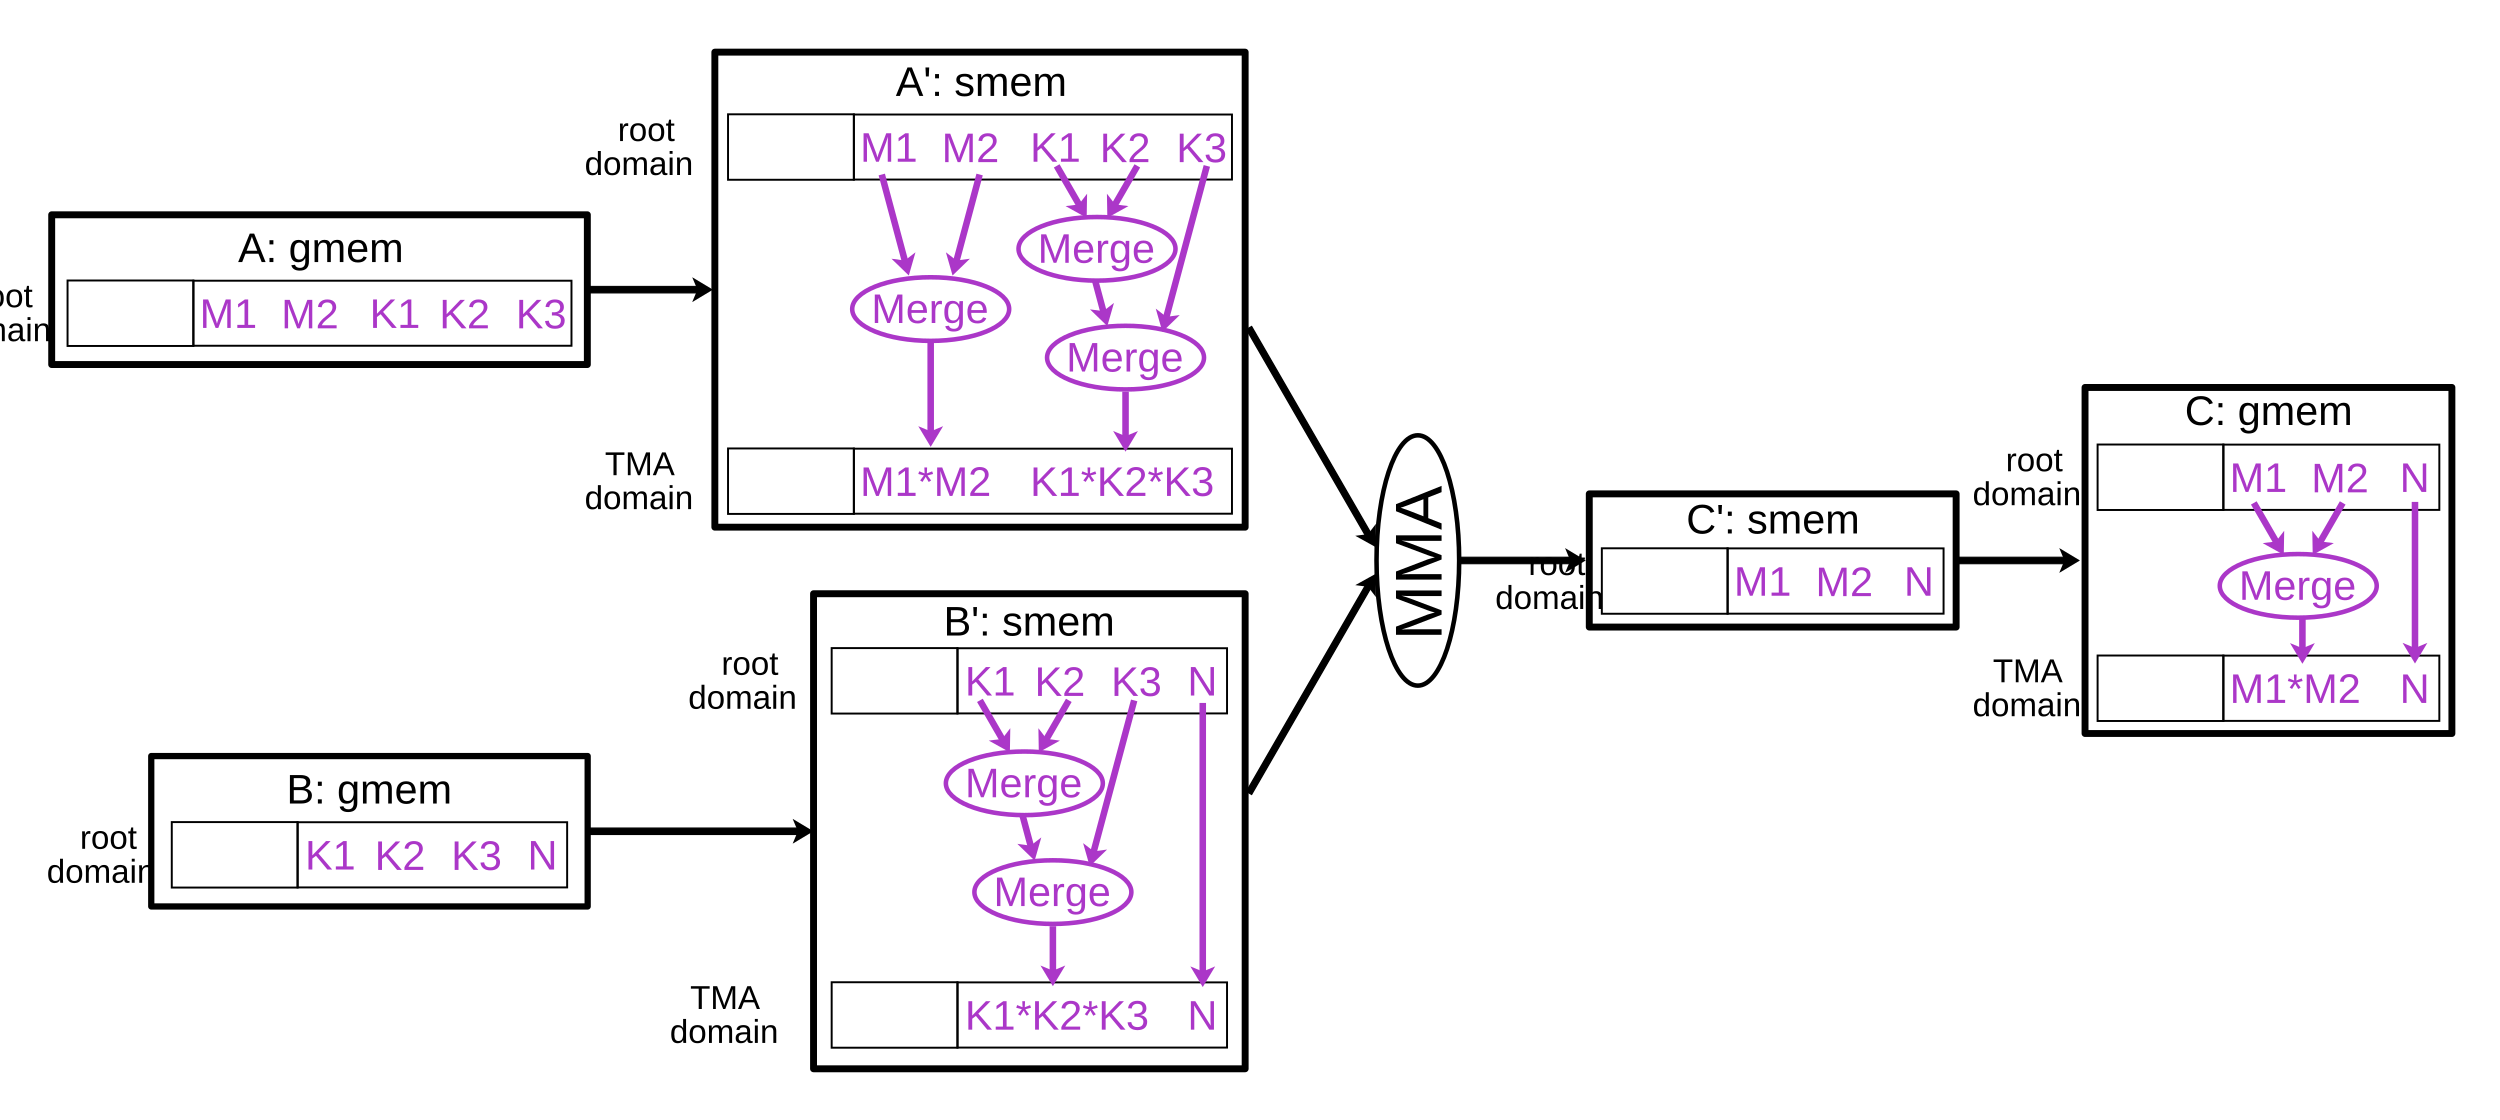
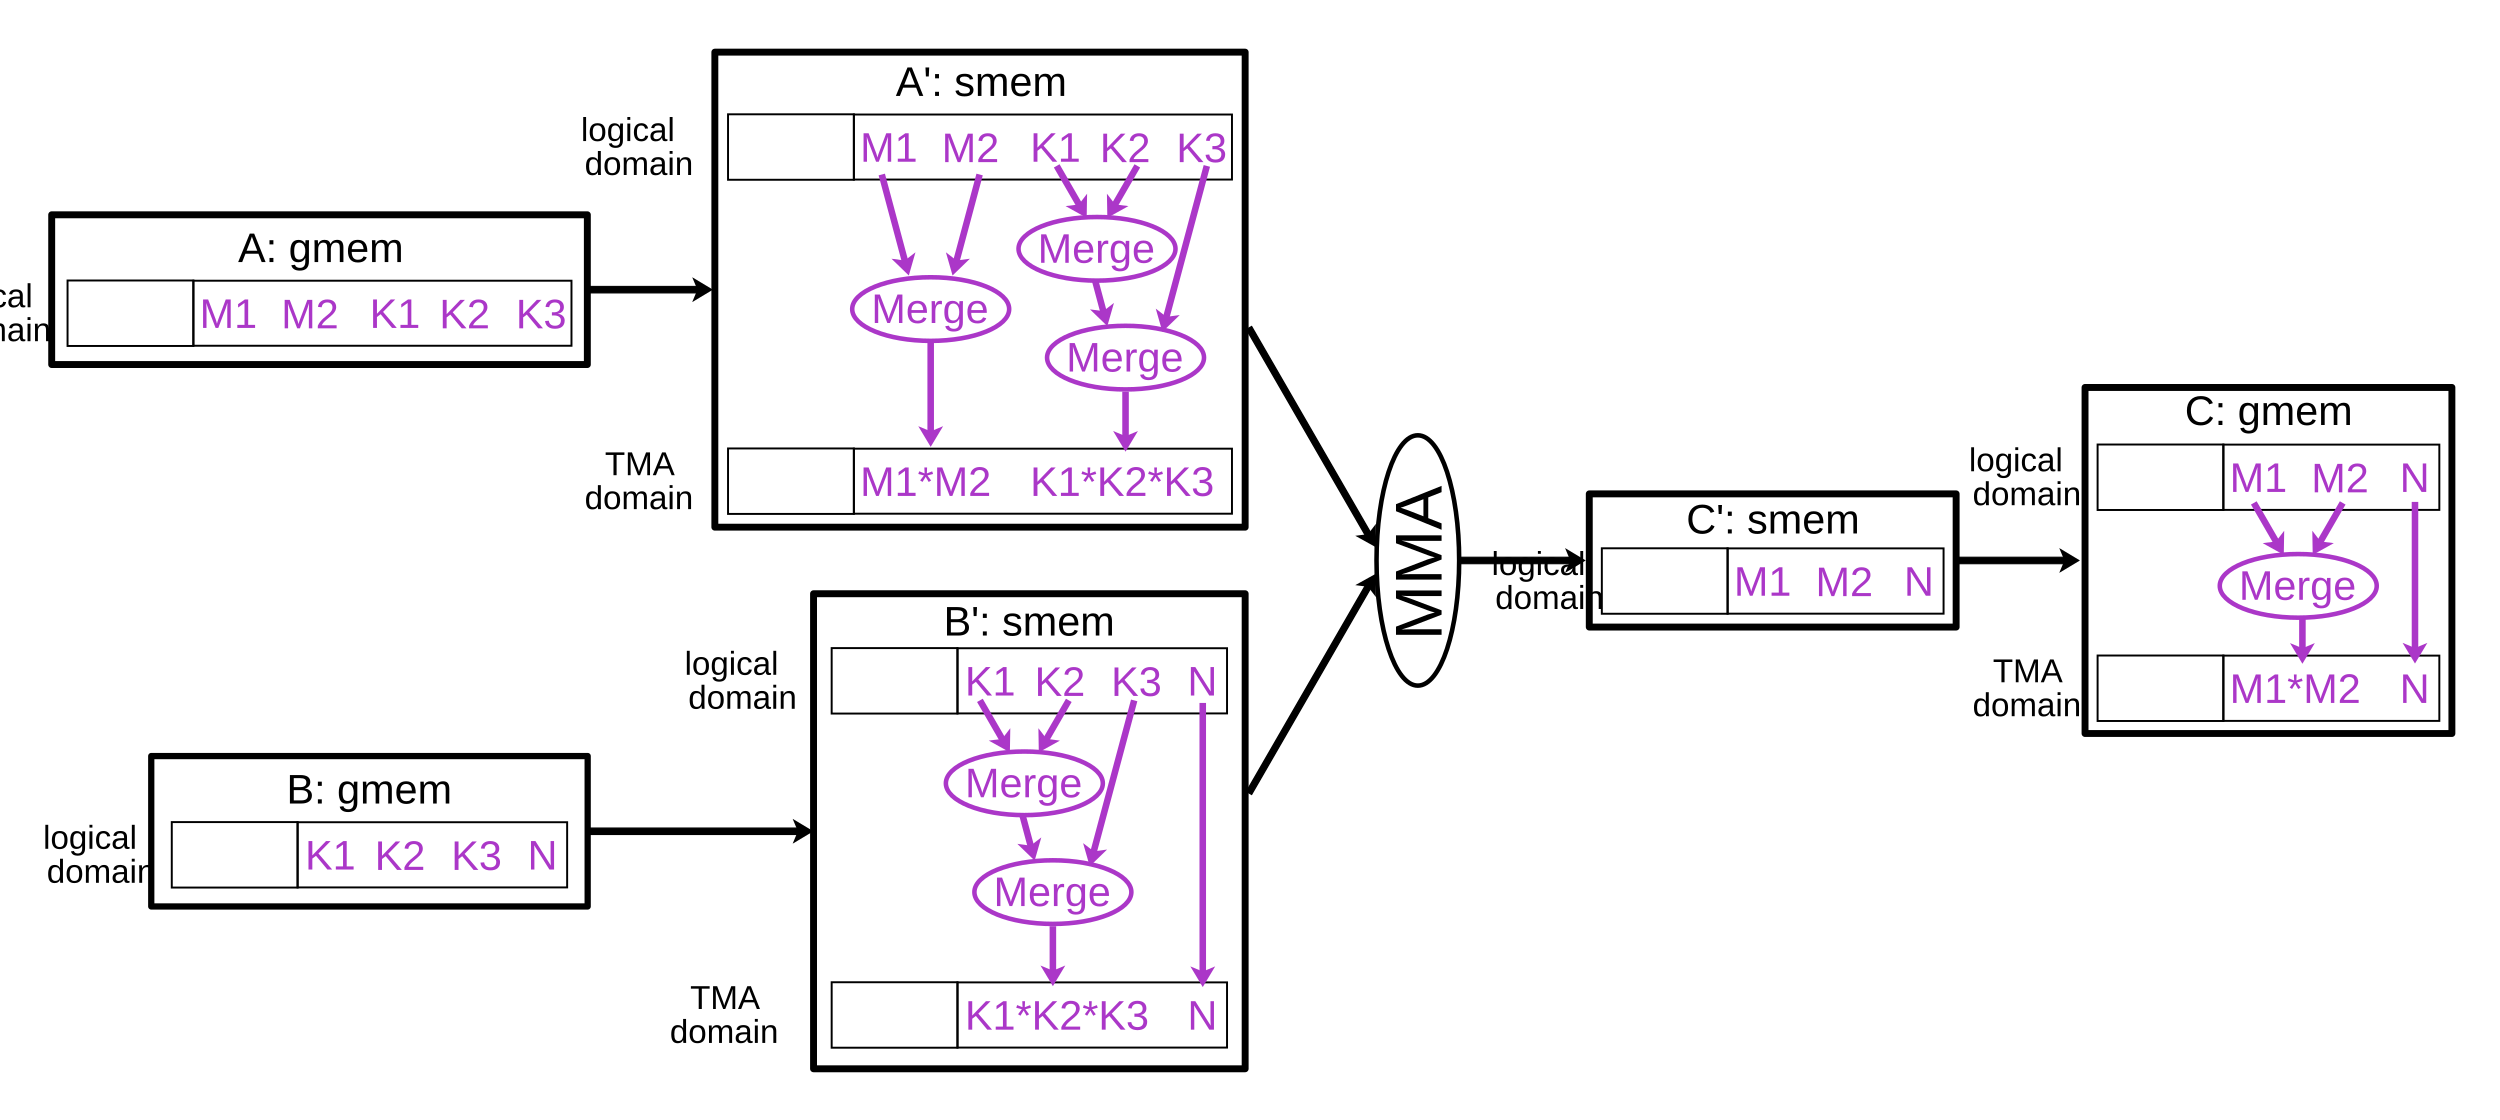
<svg xmlns="http://www.w3.org/2000/svg" width="259mm" height="116mm" style="background-color:white" viewBox="0 0 259 116" version="1.1" id="svg1" xml:space="preserve">
  <defs id="defs1" />
  <g id="layer1">
    <g id="g23" transform="translate(-14.57635,5.370234)">
      <g id="g2">
        <path d="m 98.84,80.748 -2.144,1.286 0.536,-1.286 -0.536,-1.286 z" id="path1-4" style="stroke-width:0.107" />
        <rect style="fill:#000000;fill-opacity:1;stroke:#000000;stroke-width:0.144" id="rect13-9" width="0.641" height="21.967" x="-81.068" y="75.384" transform="rotate(-90)" />
      </g>
      <g id="g14-1-0" transform="matrix(0,-0.4050918,0.4050918,0,201.7295,85.43805)">
        <path d="m 80.831,69.929 -3.175,-5.292 3.175,1.323 3.175,-1.323 z" id="path1-4-4" style="stroke-width:0.265" />
        <rect style="fill:#000000;fill-opacity:1;stroke:#000000;stroke-width:0.265" id="rect13-9-0" width="1.673" height="28.435" x="79.994" y="37.863" />
      </g>
      <g id="g18" transform="matrix(0,-0.4050918,0.4050918,0,58.01983,113.1071)">
        <g id="g14-1-0-6" transform="translate(68.30326,228.3737)">
          <path d="m 80.831,69.929 -3.175,-5.292 3.175,1.323 3.175,-1.323 z" id="path1-4-4-2" style="stroke-width:0.265" />
          <rect style="fill:#000000;fill-opacity:1;stroke:#000000;stroke-width:0.265" id="rect13-9-0-5" width="1.673" height="28.435" x="79.994" y="37.863" />
        </g>
        <g id="g40" transform="translate(5.209167,41.80419)">
          <g id="g39" transform="matrix(0.4794,-0.8303452,0.8303452,0.4794,-80.00622,197.9792)">
            <path d="m 110.696,201.632 -3.175,-5.292 3.175,1.323 3.175,-1.323 z" id="path1-4-4-2-4" style="stroke-width:0.265" />
            <rect style="fill:#000000;fill-opacity:1;stroke:#000000;stroke-width:0.382" id="rect13-9-0-5-3" width="1.555" height="63.748" x="109.919" y="134.195" />
          </g>
          <g id="g39-9" transform="matrix(-0.4794,-0.8303452,-0.8303452,0.4794,367.8559,197.9792)">
            <path d="m 110.696,201.632 -3.175,-5.292 3.175,1.323 3.175,-1.323 z" id="path1-4-4-2-4-4" style="stroke-width:0.265" />
            <rect style="fill:#000000;fill-opacity:1;stroke:#000000;stroke-width:0.382" id="rect13-9-0-5-3-2" width="1.555" height="63.748" x="109.919" y="134.195" />
          </g>
        </g>
        <g id="g36" transform="translate(-6.346711,43.39169)">
          <ellipse style="fill:none;fill-opacity:1;stroke:#000000;stroke-width:1.165;stroke-dasharray:none;stroke-opacity:1" id="path35" cx="155.481" cy="211.97" rx="32.008" ry="10.568" />
          <text xml:space="preserve" style="font-style:normal;font-weight:normal;font-size:16.933px;line-height:1.25;font-family:Arial;fill:#000000;fill-opacity:1;stroke:none;stroke-width:0.265" x="135.087" y="218.04" id="text35">
            <tspan id="tspan35" style="font-style:normal;font-variant:normal;font-weight:normal;font-stretch:normal;font-size:16.933px;font-family:Arial;-inkscape-font-specification:Arial;stroke-width:0.265" x="135.087" y="218.04">MMA</tspan>
          </text>
        </g>
      </g>
      <g id="g1" transform="translate(-32.10915,70.07443)">
        <g id="g17" transform="matrix(0.4050918,0,0,0.4050918,-1.521754,1.2291)">
          <text xml:space="preserve" style="font-style:normal;font-weight:normal;font-size:10.583px;line-height:1.25;font-family:Arial;fill:#000000;fill-opacity:1;stroke:none;stroke-width:0.265" x="192.272" y="16.222" id="text7-0">
            <tspan id="tspan7-6" style="font-style:normal;font-variant:normal;font-weight:normal;font-stretch:normal;font-family:Arial;-inkscape-font-specification:Arial;stroke-width:0.265" x="192.272" y="16.222">B: gmem</tspan>
          </text>
          <g id="g13" transform="translate(64.55505,2.761821)">
            <g id="g12" transform="translate(0,-0.03780899)">
              <text xml:space="preserve" style="font-style:normal;font-weight:normal;font-size:10.583px;line-height:1.25;font-family:Arial;fill:#000000;fill-opacity:1;stroke:none;stroke-width:0.265" x="132.464" y="30.38" id="text3-5">
                <tspan id="tspan3-3" style="font-style:normal;font-variant:normal;font-weight:normal;font-stretch:normal;font-family:Arial;-inkscape-font-specification:Arial;fill:#ab37c8;fill-opacity:1;stroke-width:0.265" x="132.464" y="30.38">K1</tspan>
              </text>
              <text xml:space="preserve" style="font-style:normal;font-weight:normal;font-size:10.583px;line-height:1.25;font-family:Arial;fill:#000000;fill-opacity:1;stroke:none;stroke-width:0.265" x="150.285" y="30.485" id="text4-5">
                <tspan id="tspan4-6" style="font-style:normal;font-variant:normal;font-weight:normal;font-stretch:normal;font-family:Arial;-inkscape-font-specification:Arial;fill:#ab37c8;fill-opacity:1;stroke-width:0.265" x="150.285" y="30.485">K2</tspan>
              </text>
              <text xml:space="preserve" style="font-style:normal;font-weight:normal;font-size:10.583px;line-height:1.25;font-family:Arial;fill:#000000;fill-opacity:1;stroke:none;stroke-width:0.265" x="169.853" y="30.485" id="text5-2">
                <tspan id="tspan5-9" style="font-style:normal;font-variant:normal;font-weight:normal;font-stretch:normal;font-family:Arial;-inkscape-font-specification:Arial;fill:#ab37c8;fill-opacity:1;stroke-width:0.265" x="169.853" y="30.485">K3</tspan>
              </text>
              <text xml:space="preserve" style="font-style:normal;font-weight:normal;font-size:10.583px;line-height:1.25;font-family:Arial;fill:#000000;fill-opacity:1;stroke:none;stroke-width:0.265" x="189.367" y="30.38" id="text6">
                <tspan id="tspan6" style="font-style:normal;font-variant:normal;font-weight:normal;font-stretch:normal;font-family:Arial;-inkscape-font-specification:Arial;fill:#ab37c8;fill-opacity:1;stroke-width:0.265" x="189.367" y="30.38">N</tspan>
              </text>
              <rect style="fill:none;stroke:#000000;stroke-width:0.5;stroke-dasharray:none" id="rect6-0" width="68.945" height="16.673" x="130.547" y="18.281" />
            </g>
            <g id="g10-5" transform="translate(86.71966,-39.91786)">
              <rect style="fill:none;stroke:#000000;stroke-width:0.5;stroke-dasharray:none" id="rect6-8-9" width="32.187" height="16.743" x="11.66" y="58.126" />
              <text xml:space="preserve" style="font-style:normal;font-weight:normal;font-size:8.467px;line-height:1.25;font-family:Arial;fill:#000000;fill-opacity:1;stroke:none;stroke-width:0.265" x="42.746" y="62.964" id="text8-2">
-                 <tspan id="tspan8-2" style="font-style:normal;font-variant:normal;font-weight:normal;font-stretch:normal;font-size:8.467px;font-family:Arial;-inkscape-font-specification:Arial;text-align:end;text-anchor:end;stroke-width:0.265" x="42.746" y="62.964" dy="2">root</tspan>
+                 <tspan id="tspan8-2" style="font-style:normal;font-variant:normal;font-weight:normal;font-stretch:normal;font-size:8.467px;font-family:Arial;-inkscape-font-specification:Arial;text-align:end;text-anchor:end;stroke-width:0.265" x="42.746" y="62.964" dy="2">logical</tspan>
                <tspan style="font-style:normal;font-variant:normal;font-weight:normal;font-stretch:normal;font-size:8.467px;font-family:Arial;-inkscape-font-specification:Arial;text-align:end;text-anchor:end;stroke-width:0.265" x="42.746" y="73.645" id="tspan9-8" dy="0 0 0 -0.05">domain</tspan>
              </text>
            </g>
          </g>
        </g>
        <rect style="fill:none;stroke:#000000;stroke-width:0.648;stroke-linejoin:round;stroke-dasharray:none" id="rect1" width="45.213" height="15.584" x="62.355" y="2.881" />
      </g>
      <g id="g14" transform="matrix(0,-0.4050918,0.4050918,0,60.10623,57.38269)">
        <path d="m 80.831,69.929 -3.175,-5.292 3.175,1.323 3.175,-1.323 z" id="path1" style="stroke-width:0.265" />
        <rect style="fill:#000000;fill-opacity:1;stroke:#000000;stroke-width:0.265" id="rect13" width="1.673" height="28.435" x="79.994" y="37.863" />
      </g>
      <g id="g3" transform="matrix(0.4050918,0,0,0.4050918,14.60241,14.62914)">
        <g id="g16" transform="translate(0.8470805,1.395174)">
          <text xml:space="preserve" style="font-style:normal;font-weight:normal;font-size:10.583px;line-height:1.25;font-family:Arial;fill:#000000;fill-opacity:1;stroke:none;stroke-width:0.265" x="59.98" y="16.254" id="text7">
            <tspan id="tspan7" style="font-style:normal;font-variant:normal;font-weight:normal;font-stretch:normal;font-family:Arial;-inkscape-font-specification:Arial;stroke-width:0.265" x="59.98" y="16.254">A: gmem</tspan>
          </text>
          <g id="g11" transform="translate(4.704338,-37.15604)">
            <g id="g9" transform="translate(34.0386,39.88005)">
              <text xml:space="preserve" style="font-style:normal;font-weight:normal;font-size:10.583px;line-height:1.25;font-family:Arial;fill:#000000;fill-opacity:1;stroke:none;stroke-width:0.265" x="11.405" y="30.38" id="text1">
                <tspan id="tspan1" style="font-style:normal;font-variant:normal;font-weight:normal;font-stretch:normal;font-family:Arial;-inkscape-font-specification:Arial;fill:#ab37c8;stroke-width:0.265" x="11.405" y="30.38">M1</tspan>
              </text>
              <text xml:space="preserve" style="font-style:normal;font-weight:normal;font-size:10.583px;line-height:1.25;font-family:Arial;fill:#000000;fill-opacity:1;stroke:none;stroke-width:0.265" x="32.274" y="30.485" id="text2">
                <tspan id="tspan2" style="font-style:normal;font-variant:normal;font-weight:normal;font-stretch:normal;font-family:Arial;-inkscape-font-specification:Arial;fill:#ab37c8;stroke-width:0.265" x="32.274" y="30.485">M2</tspan>
              </text>
              <text xml:space="preserve" style="font-style:normal;font-weight:normal;font-size:10.583px;line-height:1.25;font-family:Arial;fill:#000000;fill-opacity:1;stroke:none;stroke-width:0.265" x="54.889" y="30.38" id="text3">
                <tspan id="tspan3" style="font-style:normal;font-variant:normal;font-weight:normal;font-stretch:normal;font-family:Arial;-inkscape-font-specification:Arial;fill:#ab37c8;stroke-width:0.265" x="54.889" y="30.38">K1</tspan>
              </text>
              <text xml:space="preserve" style="font-style:normal;font-weight:normal;font-size:10.583px;line-height:1.25;font-family:Arial;fill:#000000;fill-opacity:1;stroke:none;stroke-width:0.265" x="72.711" y="30.485" id="text4">
                <tspan id="tspan4" style="font-style:normal;font-variant:normal;font-weight:normal;font-stretch:normal;font-family:Arial;-inkscape-font-specification:Arial;fill:#ab37c8;stroke-width:0.265" x="72.711" y="30.485">K2</tspan>
              </text>
              <text xml:space="preserve" style="font-style:normal;font-weight:normal;font-size:10.583px;line-height:1.25;font-family:Arial;fill:#000000;fill-opacity:1;stroke:none;stroke-width:0.265" x="92.278" y="30.485" id="text5">
                <tspan id="tspan5" style="font-style:normal;font-variant:normal;font-weight:normal;font-stretch:normal;font-family:Arial;-inkscape-font-specification:Arial;fill:#ab37c8;stroke-width:0.265" x="92.278" y="30.485">K3</tspan>
              </text>
              <rect style="fill:none;stroke:#000000;stroke-width:0.5;stroke-dasharray:none" id="rect6" width="96.703" height="16.632" x="9.796" y="18.302" />
            </g>
            <g id="g10">
              <rect style="fill:none;stroke:#000000;stroke-width:0.5;stroke-dasharray:none" id="rect6-8" width="32.187" height="16.743" x="11.66" y="58.126" />
              <text xml:space="preserve" style="font-style:normal;font-weight:normal;font-size:8.467px;line-height:1.25;font-family:Arial;fill:#000000;fill-opacity:1;stroke:none;stroke-width:0.265" x="42.746" y="62.964" id="text8">
-                 <tspan id="tspan8" style="font-style:normal;font-variant:normal;font-weight:normal;font-stretch:normal;font-size:8.467px;font-family:Arial;-inkscape-font-specification:Arial;text-align:end;text-anchor:end;stroke-width:0.265" x="42.746" y="62.964" dy="2">root</tspan>
+                 <tspan id="tspan8" style="font-style:normal;font-variant:normal;font-weight:normal;font-stretch:normal;font-size:8.467px;font-family:Arial;-inkscape-font-specification:Arial;text-align:end;text-anchor:end;stroke-width:0.265" x="42.746" y="62.964" dy="2">logical</tspan>
                <tspan style="font-style:normal;font-variant:normal;font-weight:normal;font-stretch:normal;font-size:8.467px;font-family:Arial;-inkscape-font-specification:Arial;text-align:end;text-anchor:end;stroke-width:0.265" x="42.746" y="73.645" id="tspan9" dy="0 0 0 -0.05">domain</tspan>
              </text>
            </g>
          </g>
        </g>
        <rect style="fill:none;stroke:#000000;stroke-width:1.769;stroke-linejoin:round;stroke-dasharray:none" id="rect1-5" width="136.989" height="38.302" x="13.156" y="5.558" />
      </g>
      <g id="g6">
        <g id="g8" transform="matrix(0.4050918,0,0,0.4050918,33.36466,24.91097)">
          <text xml:space="preserve" style="font-style:normal;font-weight:normal;font-size:10.583px;line-height:1.25;font-family:Arial;fill:#000000;fill-opacity:1;stroke:none;stroke-width:0.265" x="194.939" y="87.788" id="text7-0-5">
            <tspan id="tspan7-6-5" style="font-style:normal;font-variant:normal;font-weight:normal;font-stretch:normal;font-family:Arial;-inkscape-font-specification:Arial;stroke-width:0.265" x="194.939" y="87.788">B': smem</tspan>
          </text>
          <g id="g7" transform="translate(0.491727,14.58114)">
            <g id="g13-4" transform="translate(67.44303,58.20526)">
              <g id="g12-7" transform="translate(0,-0.03780899)">
                <text xml:space="preserve" style="font-style:normal;font-weight:normal;font-size:10.583px;line-height:1.25;font-family:Arial;fill:#000000;fill-opacity:1;stroke:none;stroke-width:0.265" x="132.464" y="30.38" id="text3-5-6">
                  <tspan id="tspan3-3-5" style="font-style:normal;font-variant:normal;font-weight:normal;font-stretch:normal;font-family:Arial;-inkscape-font-specification:Arial;fill:#ab37c8;fill-opacity:1;stroke-width:0.265" x="132.464" y="30.38">K1</tspan>
                </text>
                <text xml:space="preserve" style="font-style:normal;font-weight:normal;font-size:10.583px;line-height:1.25;font-family:Arial;fill:#000000;fill-opacity:1;stroke:none;stroke-width:0.265" x="150.285" y="30.485" id="text4-5-6">
                  <tspan id="tspan4-6-9" style="font-style:normal;font-variant:normal;font-weight:normal;font-stretch:normal;font-family:Arial;-inkscape-font-specification:Arial;fill:#ab37c8;fill-opacity:1;stroke-width:0.265" x="150.285" y="30.485">K2</tspan>
                </text>
                <text xml:space="preserve" style="font-style:normal;font-weight:normal;font-size:10.583px;line-height:1.25;font-family:Arial;fill:#000000;fill-opacity:1;stroke:none;stroke-width:0.265" x="169.853" y="30.485" id="text5-2-3">
                  <tspan id="tspan5-9-7" style="font-style:normal;font-variant:normal;font-weight:normal;font-stretch:normal;font-family:Arial;-inkscape-font-specification:Arial;fill:#ab37c8;fill-opacity:1;stroke-width:0.265" x="169.853" y="30.485">K3</tspan>
                </text>
                <text xml:space="preserve" style="font-style:normal;font-weight:normal;font-size:10.583px;line-height:1.25;font-family:Arial;fill:#000000;fill-opacity:1;stroke:none;stroke-width:0.265" x="189.367" y="30.38" id="text6-4">
                  <tspan id="tspan6-5" style="font-style:normal;font-variant:normal;font-weight:normal;font-stretch:normal;font-family:Arial;-inkscape-font-specification:Arial;fill:#ab37c8;fill-opacity:1;stroke-width:0.265" x="189.367" y="30.38">N</tspan>
                </text>
                <rect style="fill:none;stroke:#000000;stroke-width:0.5;stroke-dasharray:none" id="rect6-0-2" width="68.945" height="16.673" x="130.547" y="18.281" />
              </g>
              <g id="g10-5-5" transform="translate(86.71966,-39.91786)">
                <rect style="fill:none;stroke:#000000;stroke-width:0.5;stroke-dasharray:none" id="rect6-8-9-4" width="32.187" height="16.743" x="11.66" y="58.126" />
                <text xml:space="preserve" style="font-style:normal;font-weight:normal;font-size:8.467px;line-height:1.25;font-family:Arial;fill:#000000;fill-opacity:1;stroke:none;stroke-width:0.265" x="42.746" y="62.964" id="text8-2-7">
-                   <tspan id="tspan8-2-4" style="font-style:normal;font-variant:normal;font-weight:normal;font-stretch:normal;font-size:8.467px;font-family:Arial;-inkscape-font-specification:Arial;text-align:end;text-anchor:end;stroke-width:0.265" x="42.746" y="62.964" dy="2">root</tspan>
+                   <tspan id="tspan8-2-4" style="font-style:normal;font-variant:normal;font-weight:normal;font-stretch:normal;font-size:8.467px;font-family:Arial;-inkscape-font-specification:Arial;text-align:end;text-anchor:end;stroke-width:0.265" x="42.746" y="62.964" dy="2">logical</tspan>
                  <tspan style="font-style:normal;font-variant:normal;font-weight:normal;font-stretch:normal;font-size:8.467px;font-family:Arial;-inkscape-font-specification:Arial;text-align:end;text-anchor:end;stroke-width:0.265" x="42.746" y="73.645" id="tspan9-8-4" dy="0 0 0 -0.05">domain</tspan>
                </text>
              </g>
            </g>
            <g id="g13-4-9" transform="translate(60.29624,147.3122)">
              <g id="g12-7-3" transform="translate(0,-0.03780899)" />
              <g id="g31" transform="translate(7.146791,-3.649425)">
                <text xml:space="preserve" style="font-style:normal;font-weight:normal;font-size:10.583px;line-height:1.25;font-family:Arial;fill:#000000;fill-opacity:1;stroke:none;stroke-width:0.265" x="132.464" y="30.38" id="text3-5-6-3" transform="translate(-5.4166668e-7,-0.03780825)">
                  <tspan id="tspan3-3-5-8" style="font-style:normal;font-variant:normal;font-weight:normal;font-stretch:normal;font-family:Arial;-inkscape-font-specification:Arial;fill:#ab37c8;fill-opacity:1;stroke-width:0.265" x="132.464" y="30.38">K1*K2*K3</tspan>
                </text>
                <text xml:space="preserve" style="font-style:normal;font-weight:normal;font-size:10.583px;line-height:1.25;font-family:Arial;fill:#000000;fill-opacity:1;stroke:none;stroke-width:0.265" x="189.367" y="30.38" id="text6-4-4" transform="translate(-5.4166668e-7,-0.03780825)">
                  <tspan id="tspan6-5-0" style="font-style:normal;font-variant:normal;font-weight:normal;font-stretch:normal;font-family:Arial;-inkscape-font-specification:Arial;fill:#ab37c8;fill-opacity:1;stroke-width:0.265" x="189.367" y="30.38">N</tspan>
                </text>
                <rect style="fill:none;stroke:#000000;stroke-width:0.5;stroke-dasharray:none" id="rect6-0-2-0" width="68.945" height="16.673" x="130.547" y="18.281" transform="translate(-5.4166668e-7,-0.03780825)" />
                <g id="g10-5-5-4" transform="translate(86.71966,-39.91786)">
                  <rect style="fill:none;stroke:#000000;stroke-width:0.5;stroke-dasharray:none" id="rect6-8-9-4-6" width="32.187" height="16.743" x="11.66" y="58.126" />
                  <text xml:space="preserve" style="font-style:normal;font-weight:normal;font-size:8.467px;line-height:1.25;font-family:Arial;fill:#000000;fill-opacity:1;stroke:none;stroke-width:0.265" x="42.746" y="62.964" id="text8-2-7-2">
                    <tspan id="tspan8-2-4-6" style="font-style:normal;font-variant:normal;font-weight:normal;font-stretch:normal;font-size:8.467px;font-family:Arial;-inkscape-font-specification:Arial;text-align:end;text-anchor:end;stroke-width:0.265" x="42.746" y="62.964" dy="2">TMA</tspan>
                    <tspan style="font-style:normal;font-variant:normal;font-weight:normal;font-stretch:normal;font-size:8.467px;font-family:Arial;-inkscape-font-specification:Arial;text-align:end;text-anchor:end;stroke-width:0.265" x="42.746" y="73.645" id="tspan9-8-4-7" dy="0 0 0 -0.05">domain</tspan>
                  </text>
                </g>
              </g>
            </g>
            <g id="g33" transform="translate(2.116667,6.35)">
              <path d="m 258.61,156.755 -3.175,-5.292 3.175,1.323 3.175,-1.323 z" id="path1-7-8-8-6-7" style="fill:#ab37c8;fill-opacity:1;stroke:none;stroke-width:0.265" />
              <rect style="fill:#ab37c8;fill-opacity:1;stroke:none;stroke-width:0.412" id="rect13-6-5-3-2-2" width="1.673" height="69.035" x="257.774" y="84.089" />
            </g>
            <g id="g32" transform="translate(2.116667,6.35)">
              <g id="g20-7-8-8" transform="translate(62.63908,14.73607)">
                <path d="m 157.64,141.794 -3.175,-5.292 3.175,1.323 3.175,-1.323 z" id="path1-7-8-8-6" style="fill:#ab37c8;fill-opacity:1;stroke:none;stroke-width:0.265" />
                <rect style="fill:#ab37c8;fill-opacity:1;stroke:none;stroke-width:0.17" id="rect13-6-5-3-2" width="1.673" height="11.709" x="156.804" y="126.454" />
              </g>
              <g id="g19-2-8" transform="translate(146.3782,30.81798)">
                <text xml:space="preserve" style="font-style:normal;font-weight:normal;font-size:10.583px;line-height:1.25;font-family:Arial;fill:#000000;fill-opacity:1;stroke:none;stroke-width:0.265" x="58.729" y="105.218" id="text19-9-4">
                  <tspan id="tspan19-39-7" style="font-style:normal;font-variant:normal;font-weight:normal;font-stretch:normal;font-family:Arial;-inkscape-font-specification:Arial;fill:#ab37c8;fill-opacity:1;stroke-width:0.265" x="58.729" y="105.218">Merge</tspan>
                </text>
                <ellipse style="fill:none;fill-opacity:1;stroke:#ab37c8;stroke-width:1.165;stroke-dasharray:none;stroke-opacity:1" id="path19-0-2" cx="73.901" cy="101.652" rx="20.072" ry="8.135" />
              </g>
              <g id="g29-4" transform="translate(103.4551,0.1794297)">
                <g id="g28-0" transform="rotate(15,135.6876,107.0189)">
                  <path d="m 131.404,127.502 -3.175,-5.292 3.175,1.323 3.175,-1.323 z" id="path1-7-8-8-0-6" style="fill:#ab37c8;fill-opacity:1;stroke:none;stroke-width:0.265" />
                  <rect style="fill:#ab37c8;fill-opacity:1;stroke:none;stroke-width:0.315" id="rect13-6-5-3-6-2" width="1.673" height="40.296" x="130.567" y="83.575" />
                </g>
                <g id="g27-9" transform="rotate(-15,94.86149,116.3217)">
                  <path d="m 109.527,128.446 -3.175,-5.292 3.175,1.323 3.175,-1.323 z" id="path1-7-8-0-9" style="fill:#ab37c8;fill-opacity:1;stroke:none;stroke-width:0.265" />
                  <rect style="fill:#ab37c8;fill-opacity:1;stroke:none;stroke-width:0.143" id="rect13-6-5-5-0" width="1.673" height="8.363" x="108.691" y="116.452" />
                </g>
                <g id="g19-9-8" transform="translate(35.62611,2.814974)">
                  <text xml:space="preserve" style="font-style:normal;font-weight:normal;font-size:10.583px;line-height:1.25;font-family:Arial;fill:#000000;fill-opacity:1;stroke:none;stroke-width:0.265" x="58.729" y="105.218" id="text19-4-1">
                    <tspan id="tspan19-6-3" style="font-style:normal;font-variant:normal;font-weight:normal;font-stretch:normal;font-family:Arial;-inkscape-font-specification:Arial;fill:#ab37c8;fill-opacity:1;stroke-width:0.265" x="58.729" y="105.218">Merge</tspan>
                  </text>
                  <ellipse style="fill:none;fill-opacity:1;stroke:#ab37c8;stroke-width:1.165;stroke-dasharray:none;stroke-opacity:1" id="path19-92-1" cx="73.901" cy="101.652" rx="20.072" ry="8.135" />
                </g>
                <g id="g21-2-1" transform="translate(42.28625,-0.07415425)">
                  <g id="g20-4-0" transform="rotate(-30,26.28234,294.7912)">
                    <path d="m 157.64,141.794 -3.175,-5.292 3.175,1.323 3.175,-1.323 z" id="path1-7-7-3" style="fill:#ab37c8;fill-opacity:1;stroke:none;stroke-width:0.265" />
                    <rect style="fill:#ab37c8;fill-opacity:1;stroke:none;stroke-width:0.17" id="rect13-6-7-4" width="1.673" height="11.709" x="156.804" y="126.454" />
                  </g>
                  <g id="g20-8-5-0" transform="rotate(30,198.5983,-42.58334)">
                    <path d="m 157.64,141.794 -3.175,-5.292 3.175,1.323 3.175,-1.323 z" id="path1-7-5-4-3" style="fill:#ab37c8;fill-opacity:1;stroke:none;stroke-width:0.265" />
                    <rect style="fill:#ab37c8;fill-opacity:1;stroke:none;stroke-width:0.17" id="rect13-6-9-8-9" width="1.673" height="11.709" x="156.804" y="126.454" />
                  </g>
                </g>
              </g>
            </g>
          </g>
          <rect style="fill:none;stroke:#000000;stroke-width:1.769;stroke-linejoin:round;stroke-dasharray:none" id="rect1-9" width="110.382" height="121.489" x="161.679" y="77.093" />
        </g>
        <g id="g5" transform="matrix(0.4050918,0,0,0.4050918,83.12117,-31.19738)">
          <text xml:space="preserve" style="font-style:normal;font-weight:normal;font-size:10.583px;line-height:1.25;font-family:Arial;fill:#000000;fill-opacity:1;stroke:none;stroke-width:0.265" x="59.886" y="88.293" id="text7-6">
            <tspan id="tspan7-1" style="font-style:normal;font-variant:normal;font-weight:normal;font-stretch:normal;font-family:Arial;-inkscape-font-specification:Arial;stroke-width:0.265" x="59.886" y="88.293">A': smem</tspan>
          </text>
          <g id="g4" transform="translate(-0.2984681,16.57447)">
            <g id="g11-2" transform="translate(5.621797,18.2874)">
              <g id="g9-9" transform="translate(34.0386,39.88005)">
                <text xml:space="preserve" style="font-style:normal;font-weight:normal;font-size:10.583px;line-height:1.25;font-family:Arial;fill:#000000;fill-opacity:1;stroke:none;stroke-width:0.265" x="11.405" y="30.38" id="text1-3">
                  <tspan id="tspan1-1" style="font-style:normal;font-variant:normal;font-weight:normal;font-stretch:normal;font-family:Arial;-inkscape-font-specification:Arial;fill:#ab37c8;fill-opacity:1;stroke-width:0.265" x="11.405" y="30.38">M1</tspan>
                </text>
                <text xml:space="preserve" style="font-style:normal;font-weight:normal;font-size:10.583px;line-height:1.25;font-family:Arial;fill:#000000;fill-opacity:1;stroke:none;stroke-width:0.265" x="32.274" y="30.485" id="text2-9">
                  <tspan id="tspan2-4" style="font-style:normal;font-variant:normal;font-weight:normal;font-stretch:normal;font-family:Arial;-inkscape-font-specification:Arial;fill:#ab37c8;fill-opacity:1;stroke-width:0.265" x="32.274" y="30.485">M2</tspan>
                </text>
                <text xml:space="preserve" style="font-style:normal;font-weight:normal;font-size:10.583px;line-height:1.25;font-family:Arial;fill:#000000;fill-opacity:1;stroke:none;stroke-width:0.265" x="54.889" y="30.38" id="text3-7">
                  <tspan id="tspan3-8" style="font-style:normal;font-variant:normal;font-weight:normal;font-stretch:normal;font-family:Arial;-inkscape-font-specification:Arial;fill:#ab37c8;fill-opacity:1;stroke-width:0.265" x="54.889" y="30.38">K1</tspan>
                </text>
                <text xml:space="preserve" style="font-style:normal;font-weight:normal;font-size:10.583px;line-height:1.25;font-family:Arial;fill:#000000;fill-opacity:1;stroke:none;stroke-width:0.265" x="72.711" y="30.485" id="text4-4">
                  <tspan id="tspan4-5" style="font-style:normal;font-variant:normal;font-weight:normal;font-stretch:normal;font-family:Arial;-inkscape-font-specification:Arial;fill:#ab37c8;fill-opacity:1;stroke-width:0.265" x="72.711" y="30.485">K2</tspan>
                </text>
                <text xml:space="preserve" style="font-style:normal;font-weight:normal;font-size:10.583px;line-height:1.25;font-family:Arial;fill:#000000;fill-opacity:1;stroke:none;stroke-width:0.265" x="92.278" y="30.485" id="text5-0">
                  <tspan id="tspan5-3" style="font-style:normal;font-variant:normal;font-weight:normal;font-stretch:normal;font-family:Arial;-inkscape-font-specification:Arial;fill:#ab37c8;fill-opacity:1;stroke-width:0.265" x="92.278" y="30.485">K3</tspan>
                </text>
                <rect style="fill:none;stroke:#000000;stroke-width:0.5;stroke-dasharray:none" id="rect6-6" width="96.703" height="16.632" x="9.796" y="18.302" />
              </g>
              <g id="g10-1">
                <rect style="fill:none;stroke:#000000;stroke-width:0.5;stroke-dasharray:none" id="rect6-8-0" width="32.187" height="16.743" x="11.66" y="58.126" />
                <text xml:space="preserve" style="font-style:normal;font-weight:normal;font-size:8.467px;line-height:1.25;font-family:Arial;fill:#000000;fill-opacity:1;stroke:none;stroke-width:0.265" x="42.746" y="62.964" id="text8-6">
-                   <tspan id="tspan8-3" style="font-style:normal;font-variant:normal;font-weight:normal;font-stretch:normal;font-size:8.467px;font-family:Arial;-inkscape-font-specification:Arial;text-align:end;text-anchor:end;stroke-width:0.265" x="42.746" y="62.964" dy="2">root</tspan>
+                   <tspan id="tspan8-3" style="font-style:normal;font-variant:normal;font-weight:normal;font-stretch:normal;font-size:8.467px;font-family:Arial;-inkscape-font-specification:Arial;text-align:end;text-anchor:end;stroke-width:0.265" x="42.746" y="62.964" dy="2">logical</tspan>
                  <tspan style="font-style:normal;font-variant:normal;font-weight:normal;font-stretch:normal;font-size:8.467px;font-family:Arial;-inkscape-font-specification:Arial;text-align:end;text-anchor:end;stroke-width:0.265" x="42.746" y="73.645" id="tspan9-2" dy="0 0 0 -0.05">domain</tspan>
                </text>
              </g>
            </g>
            <g id="g15" transform="translate(5.621797,103.7449)">
              <text xml:space="preserve" style="font-style:normal;font-weight:normal;font-size:10.583px;line-height:1.25;font-family:Arial;fill:#000000;fill-opacity:1;stroke:none;stroke-width:0.265" x="11.405" y="30.38" id="text1-3-2" transform="translate(34.0386,39.88005)">
                <tspan id="tspan1-1-6" style="font-style:normal;font-variant:normal;font-weight:normal;font-stretch:normal;font-family:Arial;-inkscape-font-specification:Arial;fill:#ab37c8;fill-opacity:1;stroke-width:0.265" x="11.405" y="30.38">M1*M2</tspan>
              </text>
              <text xml:space="preserve" style="font-style:normal;font-weight:normal;font-size:10.583px;line-height:1.25;font-family:Arial;fill:#000000;fill-opacity:1;stroke:none;stroke-width:0.265" x="54.889" y="30.38" id="text3-7-9" transform="translate(34.0386,39.88005)">
                <tspan id="tspan3-8-5" style="font-style:normal;font-variant:normal;font-weight:normal;font-stretch:normal;font-family:Arial;-inkscape-font-specification:Arial;fill:#ab37c8;fill-opacity:1;stroke-width:0.265" x="54.889" y="30.38">K1*K2*K3</tspan>
              </text>
              <rect style="fill:none;stroke:#000000;stroke-width:0.5;stroke-dasharray:none" id="rect6-6-1" width="96.703" height="16.632" x="9.796" y="18.302" transform="translate(34.0386,39.88005)" />
              <g id="g10-1-7">
                <rect style="fill:none;stroke:#000000;stroke-width:0.5;stroke-dasharray:none" id="rect6-8-0-2" width="32.187" height="16.743" x="11.66" y="58.126" />
                <text xml:space="preserve" style="font-style:normal;font-weight:normal;font-size:8.467px;line-height:1.25;font-family:Arial;fill:#000000;fill-opacity:1;stroke:none;stroke-width:0.265" x="42.746" y="62.964" id="text8-6-7">
                  <tspan id="tspan8-3-2" style="font-style:normal;font-variant:normal;font-weight:normal;font-stretch:normal;font-size:8.467px;font-family:Arial;-inkscape-font-specification:Arial;text-align:end;text-anchor:end;stroke-width:0.265" x="42.746" y="62.964" dy="2">TMA</tspan>
                  <tspan style="font-style:normal;font-variant:normal;font-weight:normal;font-stretch:normal;font-size:8.467px;font-family:Arial;-inkscape-font-specification:Arial;text-align:end;text-anchor:end;stroke-width:0.265" x="42.746" y="73.645" id="tspan9-2-2" dy="0 0 0 -0.05">domain</tspan>
                </text>
              </g>
            </g>
            <g id="g30" transform="translate(2.116667,6.35)">
              <g id="g20-7-8" transform="translate(-40.81605,14.55664)">
                <path d="m 157.64,141.794 -3.175,-5.292 3.175,1.323 3.175,-1.323 z" id="path1-7-8-8" style="fill:#ab37c8;fill-opacity:1;stroke:none;stroke-width:0.265" />
                <rect style="fill:#ab37c8;fill-opacity:1;stroke:none;stroke-width:0.17" id="rect13-6-5-3" width="1.673" height="11.709" x="156.804" y="126.454" />
              </g>
              <g id="g19-2" transform="translate(42.92305,30.63855)">
                <text xml:space="preserve" style="font-style:normal;font-weight:normal;font-size:10.583px;line-height:1.25;font-family:Arial;fill:#000000;fill-opacity:1;stroke:none;stroke-width:0.265" x="58.729" y="105.218" id="text19-9">
                  <tspan id="tspan19-39" style="font-style:normal;font-variant:normal;font-weight:normal;font-stretch:normal;font-family:Arial;-inkscape-font-specification:Arial;fill:#ab37c8;fill-opacity:1;stroke-width:0.265" x="58.729" y="105.218">Merge</tspan>
                </text>
                <ellipse style="fill:none;fill-opacity:1;stroke:#ab37c8;stroke-width:1.165;stroke-dasharray:none;stroke-opacity:1" id="path19-0" cx="73.901" cy="101.652" rx="20.072" ry="8.135" />
              </g>
              <g id="g29">
                <g id="g28" transform="rotate(15,135.6876,107.0189)">
                  <path d="m 131.404,127.502 -3.175,-5.292 3.175,1.323 3.175,-1.323 z" id="path1-7-8-8-0" style="fill:#ab37c8;fill-opacity:1;stroke:none;stroke-width:0.265" />
                  <rect style="fill:#ab37c8;fill-opacity:1;stroke:none;stroke-width:0.315" id="rect13-6-5-3-6" width="1.673" height="40.296" x="130.567" y="83.575" />
                </g>
                <g id="g27" transform="rotate(-15,94.86149,116.3217)">
                  <path d="m 109.527,128.446 -3.175,-5.292 3.175,1.323 3.175,-1.323 z" id="path1-7-8-0" style="fill:#ab37c8;fill-opacity:1;stroke:none;stroke-width:0.265" />
                  <rect style="fill:#ab37c8;fill-opacity:1;stroke:none;stroke-width:0.143" id="rect13-6-5-5" width="1.673" height="8.363" x="108.691" y="116.452" />
                </g>
                <g id="g19-9" transform="translate(35.62611,2.814974)">
                  <text xml:space="preserve" style="font-style:normal;font-weight:normal;font-size:10.583px;line-height:1.25;font-family:Arial;fill:#000000;fill-opacity:1;stroke:none;stroke-width:0.265" x="58.729" y="105.218" id="text19-4">
                    <tspan id="tspan19-6" style="font-style:normal;font-variant:normal;font-weight:normal;font-stretch:normal;font-family:Arial;-inkscape-font-specification:Arial;fill:#ab37c8;fill-opacity:1;stroke-width:0.265" x="58.729" y="105.218">Merge</tspan>
                  </text>
                  <ellipse style="fill:none;fill-opacity:1;stroke:#ab37c8;stroke-width:1.165;stroke-dasharray:none;stroke-opacity:1" id="path19-92" cx="73.901" cy="101.652" rx="20.072" ry="8.135" />
                </g>
                <g id="g21-2" transform="translate(42.28625,-0.07415425)">
                  <g id="g20-4" transform="rotate(-30,26.81151,292.8163)">
                    <path d="m 157.64,141.794 -3.175,-5.292 3.175,1.323 3.175,-1.323 z" id="path1-7-7" style="fill:#ab37c8;fill-opacity:1;stroke:none;stroke-width:0.265" />
                    <rect style="fill:#ab37c8;fill-opacity:1;stroke:none;stroke-width:0.17" id="rect13-6-7" width="1.673" height="11.709" x="156.804" y="126.454" />
                  </g>
                  <g id="g20-8-5" transform="rotate(30,198.0692,-44.55822)">
                    <path d="m 157.64,141.794 -3.175,-5.292 3.175,1.323 3.175,-1.323 z" id="path1-7-5-4" style="fill:#ab37c8;fill-opacity:1;stroke:none;stroke-width:0.265" />
                    <rect style="fill:#ab37c8;fill-opacity:1;stroke:none;stroke-width:0.17" id="rect13-6-9-8" width="1.673" height="11.709" x="156.804" y="126.454" />
                  </g>
                </g>
              </g>
            </g>
            <g id="g26" transform="translate(1.5875,7.9375)">
              <g id="g24" transform="translate(0.456179,-2.43295)">
                <path d="m 67.064,155.963 -3.175,-5.292 3.175,1.323 3.175,-1.323 z" id="path1-7-8" style="fill:#ab37c8;fill-opacity:1;stroke:none;stroke-width:0.265" />
                <rect style="fill:#ab37c8;fill-opacity:1;stroke:none;stroke-width:0.24" id="rect13-6-5" width="1.673" height="23.417" x="66.228" y="129.225" />
              </g>
              <g id="g19" transform="translate(-6.380412,16.63414)">
                <text xml:space="preserve" style="font-style:normal;font-weight:normal;font-size:10.583px;line-height:1.25;font-family:Arial;fill:#000000;fill-opacity:1;stroke:none;stroke-width:0.265" x="58.729" y="105.218" id="text19">
                  <tspan id="tspan19" style="font-style:normal;font-variant:normal;font-weight:normal;font-stretch:normal;font-family:Arial;-inkscape-font-specification:Arial;fill:#ab37c8;fill-opacity:1;stroke-width:0.265" x="58.729" y="105.218">Merge</tspan>
                </text>
                <ellipse style="fill:none;fill-opacity:1;stroke:#ab37c8;stroke-width:1.165;stroke-dasharray:none;stroke-opacity:1" id="path19" cx="73.901" cy="101.652" rx="20.072" ry="8.135" />
              </g>
              <g id="g25" transform="translate(-0.03345563)">
                <g id="g24-9" transform="rotate(-15,-111.1788,152.2049)">
                  <path d="m 67.064,155.963 -3.175,-5.292 3.175,1.323 3.175,-1.323 z" id="path1-7-8-3" style="fill:#ab37c8;fill-opacity:1;stroke:none;stroke-width:0.265" />
                  <rect style="fill:#ab37c8;fill-opacity:1;stroke:none;stroke-width:0.24" id="rect13-6-5-6" width="1.673" height="23.417" x="66.228" y="129.225" />
                </g>
                <g id="g24-1" transform="rotate(15,245.7969,155.9241)">
                  <path d="m 67.064,155.963 -3.175,-5.292 3.175,1.323 3.175,-1.323 z" id="path1-7-8-05" style="fill:#ab37c8;fill-opacity:1;stroke:none;stroke-width:0.265" />
                  <rect style="fill:#ab37c8;fill-opacity:1;stroke:none;stroke-width:0.24" id="rect13-6-5-1" width="1.673" height="23.417" x="66.228" y="129.225" />
                </g>
              </g>
            </g>
          </g>
          <rect style="fill:none;stroke:#000000;stroke-width:1.769;stroke-linejoin:round;stroke-dasharray:none" id="rect1-5-9" width="135.623" height="121.482" x="13.61" y="77.095" />
        </g>
      </g>
      <g id="g20" transform="matrix(0.4050918,0,0,0.4050918,137.7701,-69.39308)">
        <text xml:space="preserve" style="font-style:normal;font-weight:normal;font-size:10.583px;line-height:1.25;font-family:Arial;fill:#000000;fill-opacity:1;stroke:none;stroke-width:0.265" x="127.147" y="294.485" id="text7-6-9">
          <tspan id="tspan7-1-6" style="font-style:normal;font-variant:normal;font-weight:normal;font-stretch:normal;font-family:Arial;-inkscape-font-specification:Arial;stroke-width:0.265" x="127.147" y="294.485">C': smem</tspan>
        </text>
        <g id="g38" transform="translate(0.01371978,41.80419)">
          <text xml:space="preserve" style="font-style:normal;font-weight:normal;font-size:10.583px;line-height:1.25;font-family:Arial;fill:#000000;fill-opacity:1;stroke:none;stroke-width:0.265" x="139.317" y="268.597" id="text1-3-7">
            <tspan id="tspan1-1-61" style="fill:#ab37c8;fill-opacity:1;stroke-width:0.265" x="139.317" y="268.597">M1</tspan>
          </text>
          <text xml:space="preserve" style="font-style:normal;font-weight:normal;font-size:10.583px;line-height:1.25;font-family:Arial;fill:#000000;fill-opacity:1;stroke:none;stroke-width:0.265" x="160.187" y="268.703" id="text2-9-3">
            <tspan id="tspan2-4-2" style="font-style:normal;font-variant:normal;font-weight:normal;font-stretch:normal;font-family:Arial;-inkscape-font-specification:Arial;fill:#ab37c8;fill-opacity:1;stroke-width:0.265" x="160.187" y="268.703">M2</tspan>
          </text>
          <text xml:space="preserve" style="font-style:normal;font-weight:normal;font-size:10.583px;line-height:1.25;font-family:Arial;fill:#000000;fill-opacity:1;stroke:none;stroke-width:0.265" x="182.802" y="268.597" id="text3-7-1">
            <tspan id="tspan3-8-59" style="font-style:normal;font-variant:normal;font-weight:normal;font-stretch:normal;font-family:Arial;-inkscape-font-specification:Arial;fill:#ab37c8;fill-opacity:1;stroke-width:0.265" x="182.802" y="268.597">N</tspan>
          </text>
          <rect style="fill:none;stroke:#000000;stroke-width:0.5;stroke-dasharray:none" id="rect6-6-10" width="55.255" height="16.696" x="137.676" y="256.487" />
          <g id="g10-1-75" transform="translate(93.87406,198.3371)">
            <rect style="fill:none;stroke:#000000;stroke-width:0.5;stroke-dasharray:none" id="rect6-8-0-8" width="32.187" height="16.743" x="11.66" y="58.126" />
            <text xml:space="preserve" style="font-style:normal;font-weight:normal;font-size:8.467px;line-height:1.25;font-family:Arial;fill:#000000;fill-opacity:1;stroke:none;stroke-width:0.265" x="42.746" y="62.964" id="text8-6-70">
-               <tspan id="tspan8-3-4" style="font-style:normal;font-variant:normal;font-weight:normal;font-stretch:normal;font-size:8.467px;font-family:Arial;-inkscape-font-specification:Arial;text-align:end;text-anchor:end;stroke-width:0.265" x="42.746" y="62.964" dy="2">root</tspan>
+               <tspan id="tspan8-3-4" style="font-style:normal;font-variant:normal;font-weight:normal;font-stretch:normal;font-size:8.467px;font-family:Arial;-inkscape-font-specification:Arial;text-align:end;text-anchor:end;stroke-width:0.265" x="42.746" y="62.964" dy="2">logical</tspan>
              <tspan style="font-style:normal;font-variant:normal;font-weight:normal;font-stretch:normal;font-size:8.467px;font-family:Arial;-inkscape-font-specification:Arial;text-align:end;text-anchor:end;stroke-width:0.265" x="42.746" y="73.645" id="tspan9-2-8" dy="0 0 0 -0.05">domain</tspan>
            </text>
          </g>
        </g>
        <rect style="fill:none;stroke:#000000;stroke-width:1.769;stroke-linejoin:round;stroke-dasharray:none" id="rect18" width="93.821" height="34.061" x="102.336" y="284.351" />
      </g>
      <g id="g22" transform="matrix(0.4050918,0,0,0.4050918,189.1311,-99.87157)">
        <text xml:space="preserve" style="font-style:normal;font-weight:normal;font-size:10.583px;line-height:1.25;font-family:Arial;fill:#000000;fill-opacity:1;stroke:none;stroke-width:0.265" x="127.86" y="341.968" id="text7-6-9-6">
          <tspan id="tspan7-1-6-1" style="font-style:normal;font-variant:normal;font-weight:normal;font-stretch:normal;font-family:Arial;-inkscape-font-specification:Arial;stroke-width:0.265" x="127.86" y="341.968">C: gmem</tspan>
        </text>
        <g id="g21" transform="translate(0.1240675)">
          <g id="g37" transform="translate(-0.1103515,41.80419)">
            <text xml:space="preserve" style="font-style:normal;font-weight:normal;font-size:10.583px;line-height:1.25;font-family:Arial;fill:#000000;fill-opacity:1;stroke:none;stroke-width:0.265" x="139.317" y="317.296" id="text1-3-7-0">
              <tspan id="tspan1-1-61-4" style="font-style:normal;font-variant:normal;font-weight:normal;font-stretch:normal;font-family:Arial;-inkscape-font-specification:Arial;fill:#ab37c8;fill-opacity:1;stroke-width:0.265" x="139.317" y="317.296">M1</tspan>
            </text>
            <text xml:space="preserve" style="font-style:normal;font-weight:normal;font-size:10.583px;line-height:1.25;font-family:Arial;fill:#000000;fill-opacity:1;stroke:none;stroke-width:0.265" x="160.187" y="317.402" id="text2-9-3-2">
              <tspan id="tspan2-4-2-2" style="font-style:normal;font-variant:normal;font-weight:normal;font-stretch:normal;font-family:Arial;-inkscape-font-specification:Arial;fill:#ab37c8;fill-opacity:1;stroke-width:0.265" x="160.187" y="317.402">M2</tspan>
            </text>
            <text xml:space="preserve" style="font-style:normal;font-weight:normal;font-size:10.583px;line-height:1.25;font-family:Arial;fill:#000000;fill-opacity:1;stroke:none;stroke-width:0.265" x="182.802" y="317.296" id="text3-7-1-2">
              <tspan id="tspan3-8-59-0" style="font-style:normal;font-variant:normal;font-weight:normal;font-stretch:normal;font-family:Arial;-inkscape-font-specification:Arial;fill:#ab37c8;fill-opacity:1;stroke-width:0.265" x="182.802" y="317.296">N</tspan>
            </text>
            <rect style="fill:none;stroke:#000000;stroke-width:0.5;stroke-dasharray:none" id="rect6-6-10-5" width="55.255" height="16.696" x="137.676" y="305.186" />
            <g id="g10-1-75-5" transform="translate(93.87406,247.0368)">
              <rect style="fill:none;stroke:#000000;stroke-width:0.5;stroke-dasharray:none" id="rect6-8-0-8-2" width="32.187" height="16.743" x="11.66" y="58.126" />
              <text xml:space="preserve" style="font-style:normal;font-weight:normal;font-size:8.467px;line-height:1.25;font-family:Arial;fill:#000000;fill-opacity:1;stroke:none;stroke-width:0.265" x="42.746" y="62.964" id="text8-6-70-9">
-                 <tspan id="tspan8-3-4-0" style="font-style:normal;font-variant:normal;font-weight:normal;font-stretch:normal;font-size:8.467px;font-family:Arial;-inkscape-font-specification:Arial;text-align:end;text-anchor:end;stroke-width:0.265" x="42.746" y="62.964" dy="2">root</tspan>
+                 <tspan id="tspan8-3-4-0" style="font-style:normal;font-variant:normal;font-weight:normal;font-stretch:normal;font-size:8.467px;font-family:Arial;-inkscape-font-specification:Arial;text-align:end;text-anchor:end;stroke-width:0.265" x="42.746" y="62.964" dy="2">logical</tspan>
                <tspan style="font-style:normal;font-variant:normal;font-weight:normal;font-stretch:normal;font-size:8.467px;font-family:Arial;-inkscape-font-specification:Arial;text-align:end;text-anchor:end;stroke-width:0.265" x="42.746" y="73.645" id="tspan9-2-8-2" dy="0 0 0 -0.05">domain</tspan>
              </text>
            </g>
          </g>
          <g id="g37-1" transform="translate(-0.1103515,95.76677)">
            <text xml:space="preserve" style="font-style:normal;font-weight:normal;font-size:10.583px;line-height:1.25;font-family:Arial;fill:#000000;fill-opacity:1;stroke:none;stroke-width:0.265" x="139.317" y="317.296" id="text1-3-7-0-2">
              <tspan id="tspan1-1-61-4-8" style="fill:#ab37c8;fill-opacity:1;stroke-width:0.265" x="139.317" y="317.296">M1*M2</tspan>
            </text>
            <text xml:space="preserve" style="font-style:normal;font-weight:normal;font-size:10.583px;line-height:1.25;font-family:Arial;fill:#000000;fill-opacity:1;stroke:none;stroke-width:0.265" x="182.802" y="317.296" id="text3-7-1-2-2">
              <tspan id="tspan3-8-59-0-8" style="font-style:normal;font-variant:normal;font-weight:normal;font-stretch:normal;font-family:Arial;-inkscape-font-specification:Arial;fill:#ab37c8;fill-opacity:1;stroke-width:0.265" x="182.802" y="317.296">N</tspan>
            </text>
            <rect style="fill:none;stroke:#000000;stroke-width:0.5;stroke-dasharray:none" id="rect6-6-10-5-8" width="55.255" height="16.696" x="137.676" y="305.186" />
            <g id="g10-1-75-5-8" transform="translate(93.87406,247.0368)">
              <rect style="fill:none;stroke:#000000;stroke-width:0.5;stroke-dasharray:none" id="rect6-8-0-8-2-6" width="32.187" height="16.743" x="11.66" y="58.126" />
              <text xml:space="preserve" style="font-style:normal;font-weight:normal;font-size:8.467px;line-height:1.25;font-family:Arial;fill:#000000;fill-opacity:1;stroke:none;stroke-width:0.265" x="42.746" y="62.964" id="text8-6-70-9-8">
                <tspan id="tspan8-3-4-0-3" style="font-style:normal;font-variant:normal;font-weight:normal;font-stretch:normal;font-size:8.467px;font-family:Arial;-inkscape-font-specification:Arial;text-align:end;text-anchor:end;stroke-width:0.265" x="42.746" y="62.964" dy="2">TMA</tspan>
                <tspan style="font-style:normal;font-variant:normal;font-weight:normal;font-stretch:normal;font-size:8.467px;font-family:Arial;-inkscape-font-specification:Arial;text-align:end;text-anchor:end;stroke-width:0.265" x="42.746" y="73.645" id="tspan9-2-8-2-8" dy="0 0 0 -0.05">domain</tspan>
              </text>
            </g>
          </g>
          <g id="g29-4-8" transform="translate(113.9655,148.7901)">
            <g id="g27-9-6" transform="translate(-65.68966,125.8033)">
              <path d="m 109.527,128.446 -3.175,-5.292 3.175,1.323 3.175,-1.323 z" id="path1-7-8-0-9-8" style="fill:#ab37c8;fill-opacity:1;stroke:none;stroke-width:0.265" />
              <rect style="fill:#ab37c8;fill-opacity:1;stroke:none;stroke-width:0.143" id="rect13-6-5-5-0-9" width="1.673" height="8.363" x="108.691" y="116.452" />
            </g>
            <g id="g19-9-8-0" transform="translate(-31.12797,132.6737)">
              <text xml:space="preserve" style="font-style:normal;font-weight:normal;font-size:10.583px;line-height:1.25;font-family:Arial;fill:#000000;fill-opacity:1;stroke:none;stroke-width:0.265" x="58.729" y="105.218" id="text19-4-1-6">
                <tspan id="tspan19-6-3-8" style="font-style:normal;font-variant:normal;font-weight:normal;font-stretch:normal;font-family:Arial;-inkscape-font-specification:Arial;fill:#ab37c8;fill-opacity:1;stroke-width:0.265" x="58.729" y="105.218">Merge</tspan>
              </text>
              <ellipse style="fill:none;fill-opacity:1;stroke:#ab37c8;stroke-width:1.165;stroke-dasharray:none;stroke-opacity:1" id="path19-92-1-7" cx="73.901" cy="101.652" rx="20.072" ry="8.135" />
            </g>
            <g id="g21-2-1-9" transform="translate(-24.46782,129.7846)">
              <g id="g20-4-0-0" transform="rotate(-30,26.28234,294.7912)">
                <path d="m 157.64,141.794 -3.175,-5.292 3.175,1.323 3.175,-1.323 z" id="path1-7-7-3-3" style="fill:#ab37c8;fill-opacity:1;stroke:none;stroke-width:0.265" />
                <rect style="fill:#ab37c8;fill-opacity:1;stroke:none;stroke-width:0.17" id="rect13-6-7-4-3" width="1.673" height="11.709" x="156.804" y="126.454" />
              </g>
              <g id="g20-8-5-0-3" transform="rotate(30,198.5983,-42.58334)">
                <path d="m 157.64,141.794 -3.175,-5.292 3.175,1.323 3.175,-1.323 z" id="path1-7-5-4-3-7" style="fill:#ab37c8;fill-opacity:1;stroke:none;stroke-width:0.265" />
                <rect style="fill:#ab37c8;fill-opacity:1;stroke:none;stroke-width:0.17" id="rect13-6-9-8-9-3" width="1.673" height="11.709" x="156.804" y="126.454" />
              </g>
            </g>
          </g>
          <g id="g41" transform="translate(2.116667,39.68752)">
            <path d="m 184.478,363.291 -3.175,-5.292 3.175,1.323 3.175,-1.323 z" id="path1-7-8-6" style="fill:#ab37c8;fill-opacity:1;stroke:none;stroke-width:0.265" />
            <rect style="fill:#ab37c8;fill-opacity:1;stroke:none;stroke-width:0.307" id="rect13-6-5-58" width="1.673" height="38.167" x="183.642" y="321.955" />
          </g>
        </g>
        <rect style="fill:none;stroke:#000000;stroke-width:1.769;stroke-linejoin:round;stroke-dasharray:none" id="rect18-2" width="93.821" height="88.499" x="102.336" y="332.371" />
      </g>
    </g>
  </g>
</svg>
